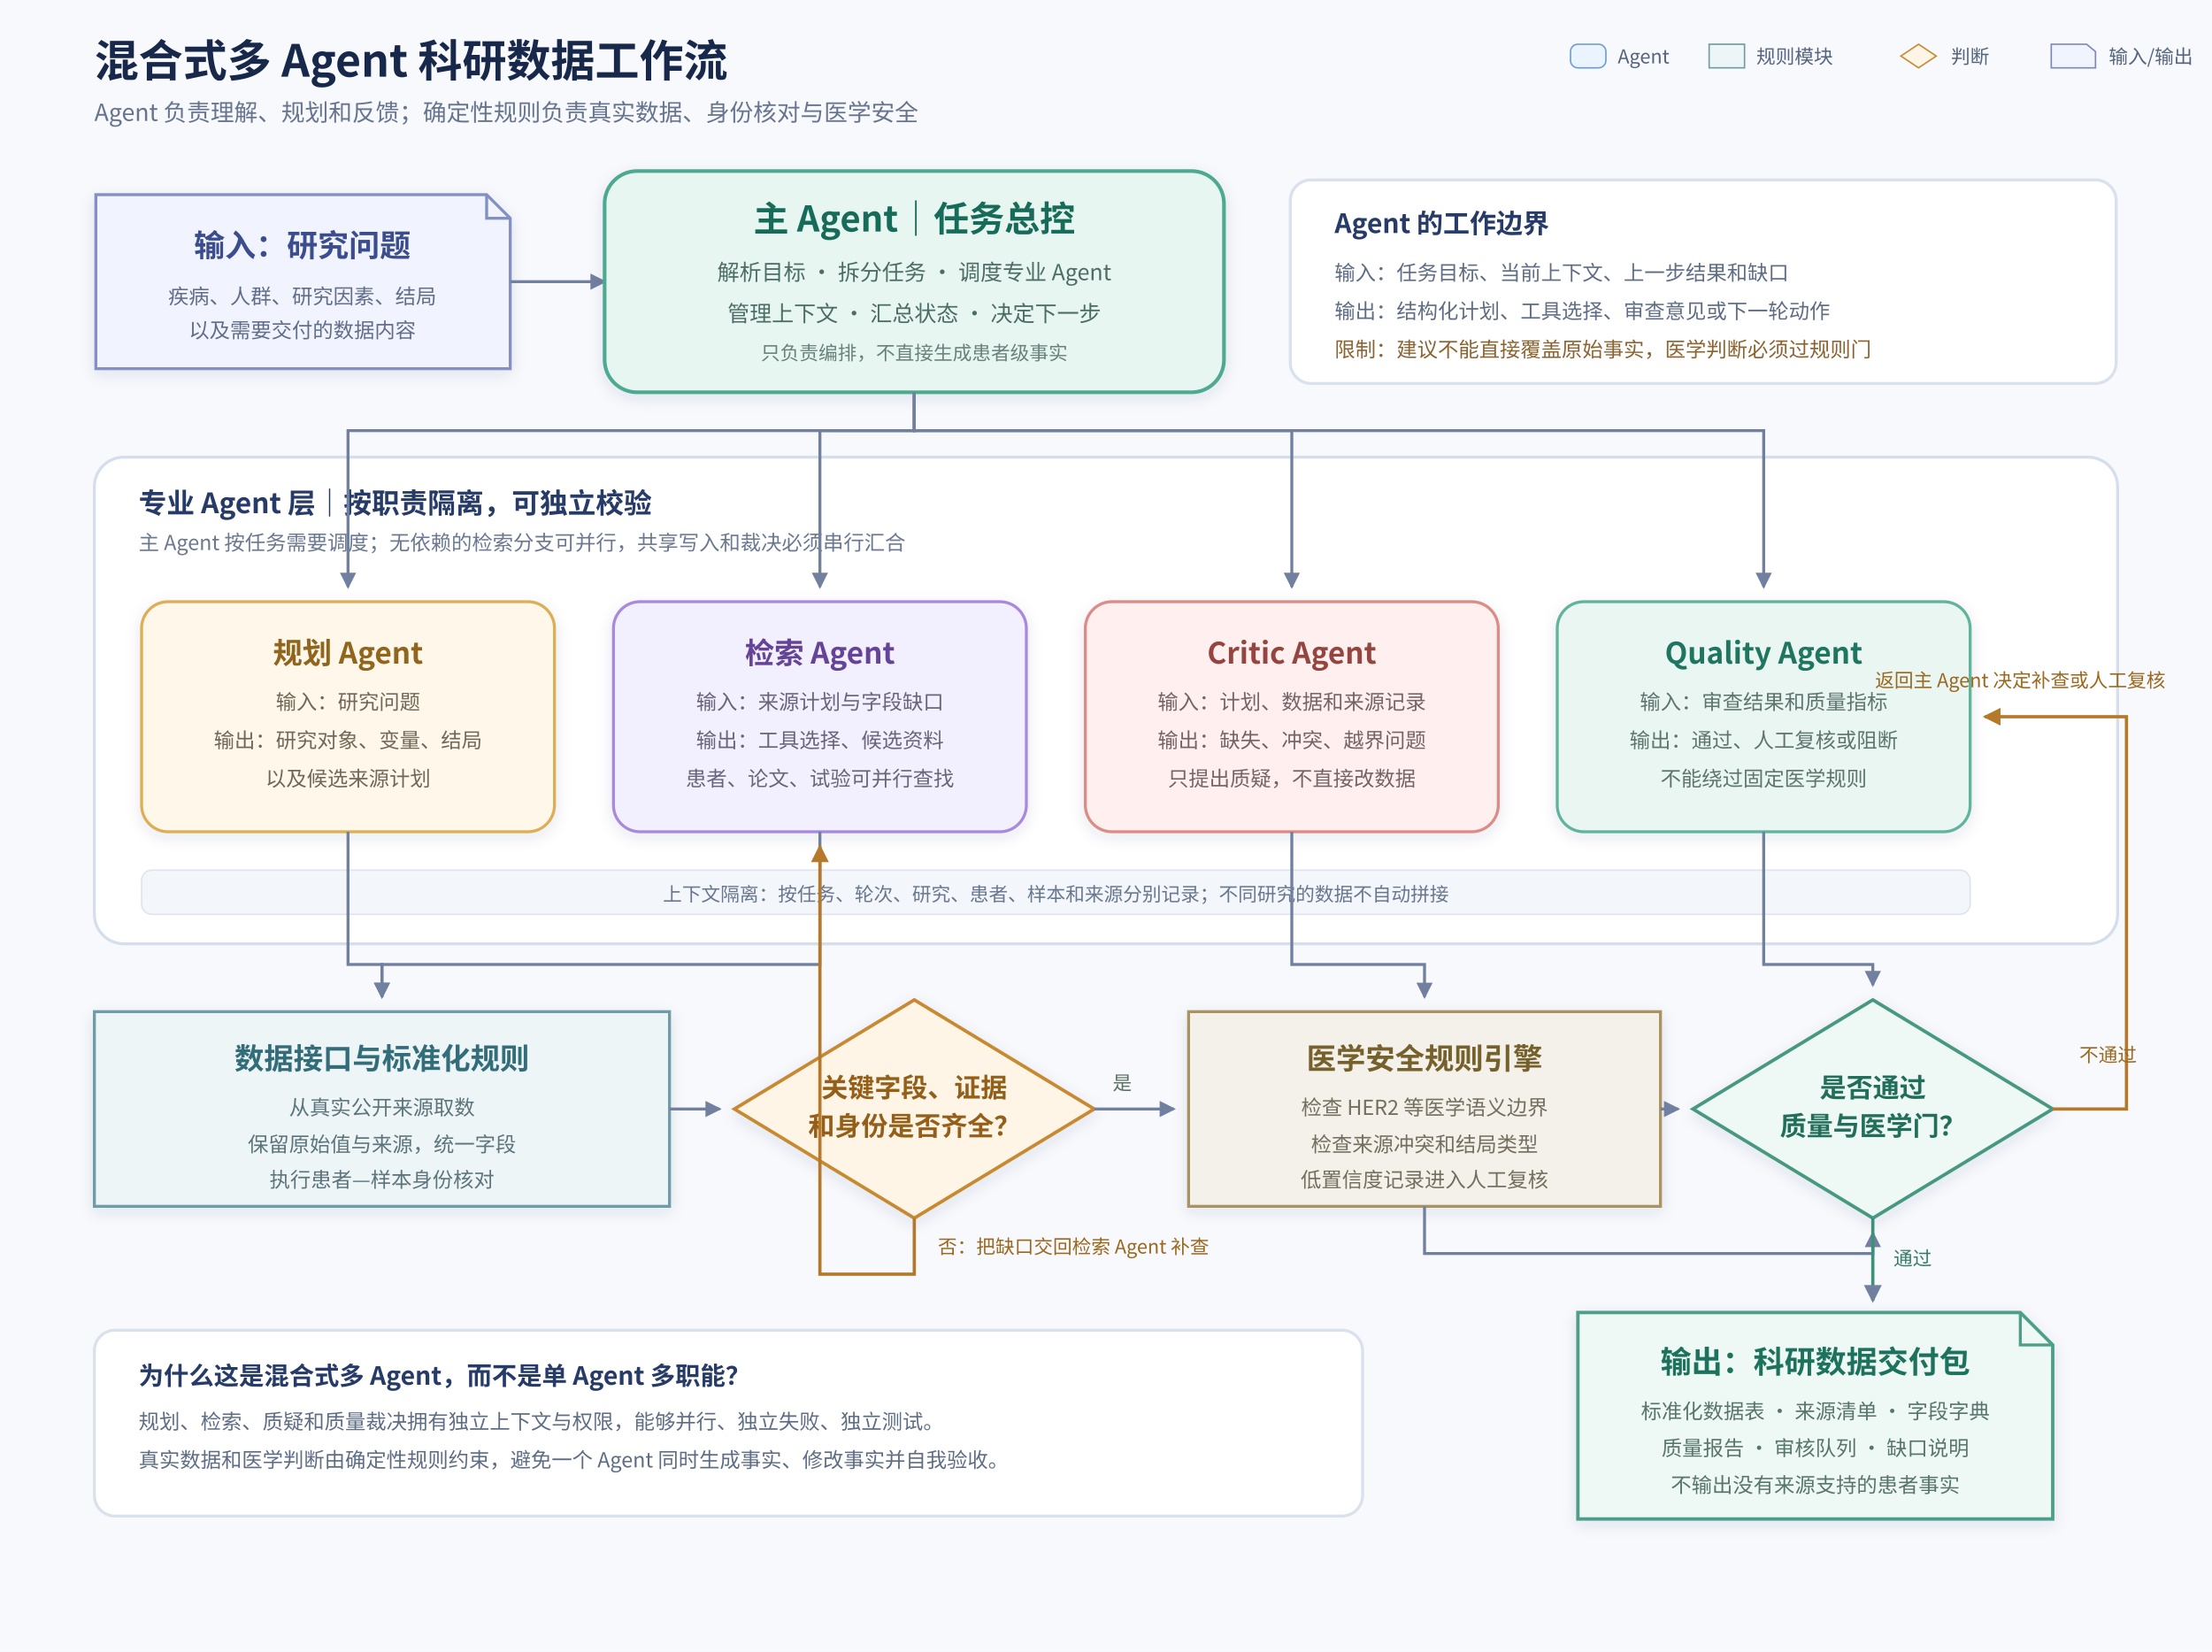
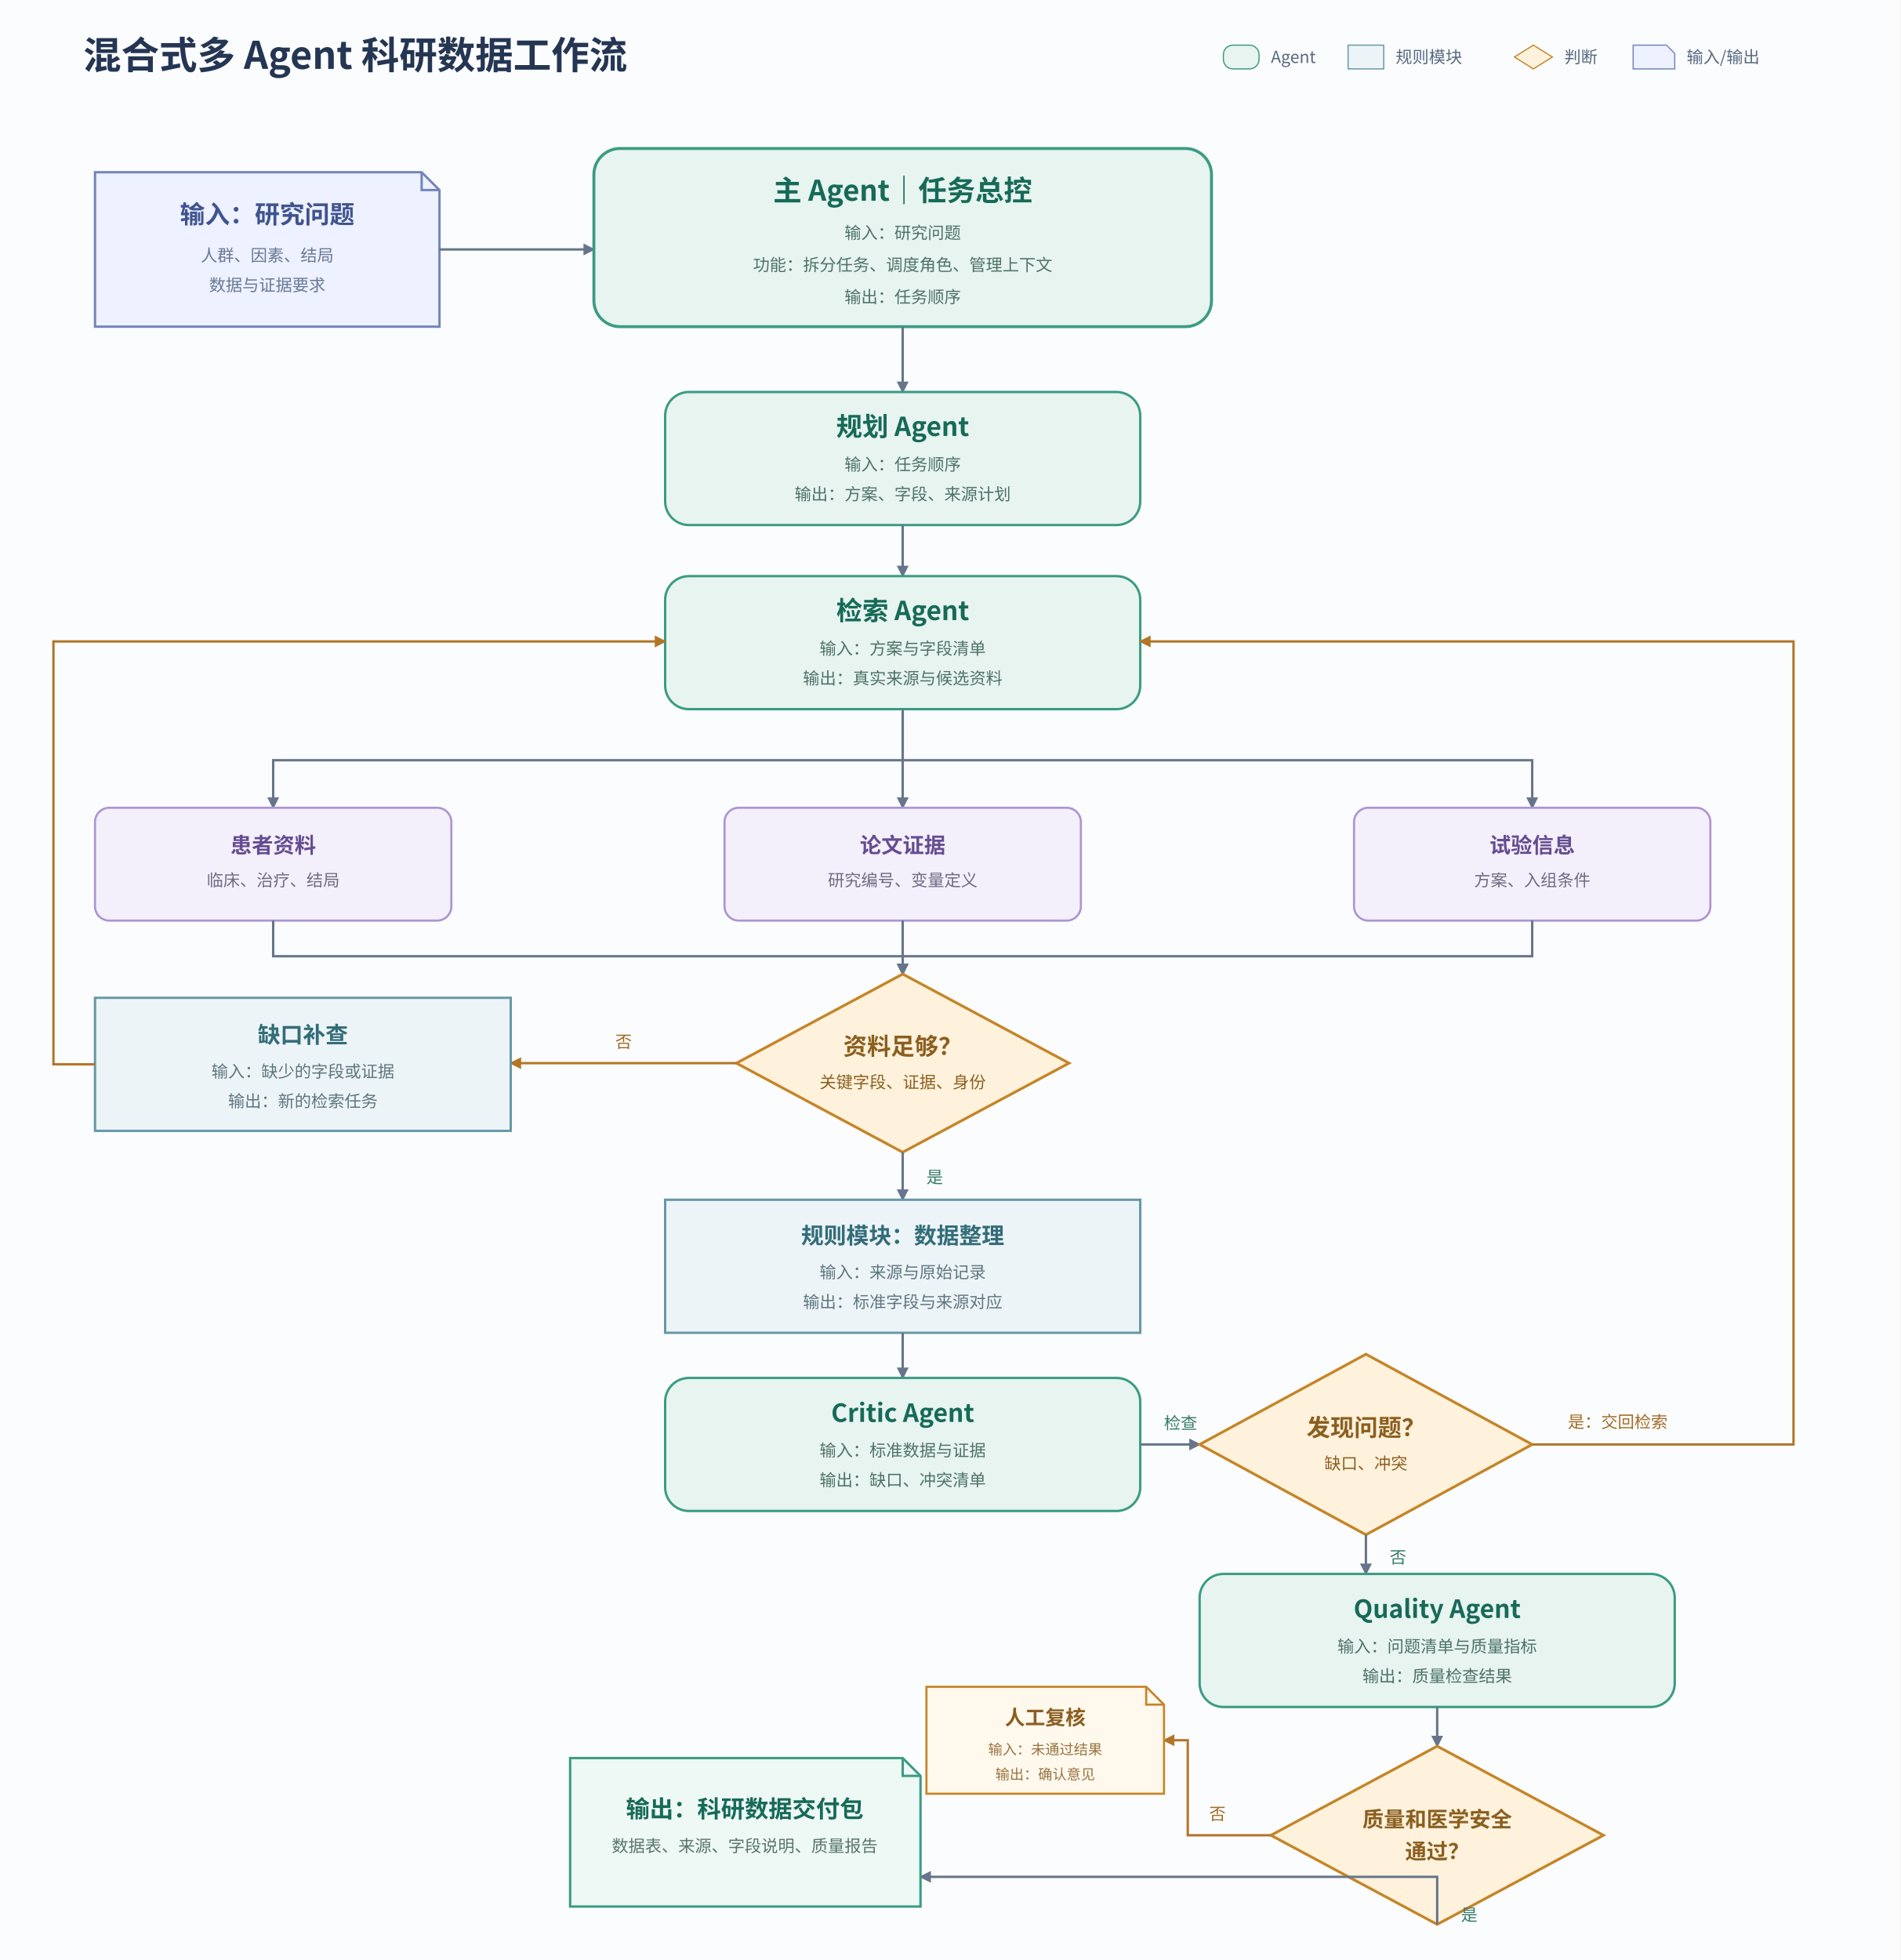
- <svg xmlns="http://www.w3.org/2000/svg" viewBox="0 0 1500 1120" role="img" aria-labelledby="title desc">
+ <svg xmlns="http://www.w3.org/2000/svg" viewBox="0 0 1600 1650" role="img" aria-labelledby="title desc">
  <defs>
-     <marker id="arrow" viewBox="0 0 8 8" refX="7" refY="4" markerWidth="5.5" markerHeight="5.5" orient="auto">
-       <path d="M0 0 L8 4 L0 8 Z" fill="#71809f" />
+     <marker id="arrow" viewBox="0 0 8 8" refX="7" refY="4" markerWidth="5" markerHeight="5" orient="auto">
+       <path d="M0 0 L8 4 L0 8 Z" fill="#66758b" />
    </marker>
-     <marker id="arrow-loop" viewBox="0 0 8 8" refX="7" refY="4" markerWidth="5.5" markerHeight="5.5" orient="auto">
-       <path d="M0 0 L8 4 L0 8 Z" fill="#b57929" />
+     <marker id="loop" viewBox="0 0 8 8" refX="7" refY="4" markerWidth="5" markerHeight="5" orient="auto">
+       <path d="M0 0 L8 4 L0 8 Z" fill="#b27627" />
    </marker>
-     <filter id="shadow" x="-10%" y="-10%" width="120%" height="130%">
-       <feDropShadow dx="0" dy="3" stdDeviation="5" flood-color="#1e365f" flood-opacity="0.10" />
-     </filter>
  </defs>
-   <rect width="1500" height="1120" fill="#f7f9fc" />
+   <rect width="1600" height="1650" fill="#fbfcfd" />
  <g font-family="Microsoft YaHei, Noto Sans CJK SC, sans-serif">
-     <text x="64" y="52" fill="#18284b" font-size="30" font-weight="700">混合式多 Agent 科研数据工作流</text>
-     <text x="64" y="82" fill="#66748d" font-size="16">Agent 负责理解、规划和反馈；确定性规则负责真实数据、身份核对与医学安全</text>
-     <g transform="translate(1065 30)" font-size="13" fill="#55647d">
-       <rect x="0" y="0" width="24" height="16" rx="5" fill="#eaf4ff" stroke="#6d9ed1" />
-       <text x="32" y="13">Agent</text>
-       <rect x="94" y="0" width="24" height="16" fill="#edf5f7" stroke="#6e9ca7" />
-       <text x="126" y="13">规则模块</text>
-       <polygon points="224,8 236,0 248,8 236,16" fill="#fff5e7" stroke="#c78a31" />
-       <text x="258" y="13">判断</text>
-       <path d="M326 0 H350 L356 5 V16 H326 Z" fill="#f1f3ff" stroke="#7a88bd" />
-       <text x="365" y="13">输入/输出</text>
+     <text x="70" y="58" fill="#243653" font-size="32" font-weight="700">混合式多 Agent 科研数据工作流</text>
+     <g transform="translate(1030 38)" font-size="14" fill="#586980">
+       <rect x="0" y="0" width="30" height="20" rx="8" fill="#e7f4f0" stroke="#3b9b83" />
+       <text x="40" y="15">Agent</text>
+       <rect x="105" y="0" width="30" height="20" fill="#edf4f7" stroke="#6798a8" />
+       <text x="145" y="15">规则模块</text>
+       <polygon points="245,10 261,0 277,10 261,20" fill="#fff2dc" stroke="#c58528" />
+       <text x="287" y="15">判断</text>
+       <path d="M345 0 H373 L380 7 V20 H345 Z" fill="#eef1ff" stroke="#7285bb" />
+       <text x="390" y="15">输入/输出</text>
    </g>
-     <path d="M65 132 H330 L346 148 V250 H65 Z" fill="#f1f3ff" stroke="#8290c3" stroke-width="2" filter="url(#shadow)" />
-     <path d="M330 132 V148 H346" fill="none" stroke="#8290c3" stroke-width="2" />
-     <text x="205" y="174" text-anchor="middle" fill="#3b4d8d" font-size="21" font-weight="700">输入：研究问题</text>
-     <text x="205" y="206" text-anchor="middle" fill="#616e88" font-size="14">疾病、人群、研究因素、结局</text>
-     <text x="205" y="229" text-anchor="middle" fill="#616e88" font-size="14">以及需要交付的数据内容</text>
-     <path d="M346 191 H410" fill="none" stroke="#71809f" stroke-width="2" marker-end="url(#arrow)" />
-     <rect x="410" y="116" width="420" height="150" rx="22" fill="#e8f6f1" stroke="#4ea990" stroke-width="2.5" filter="url(#shadow)" />
-     <text x="620" y="157" text-anchor="middle" fill="#176c59" font-size="24" font-weight="700">主 Agent｜任务总控</text>
-     <text x="620" y="190" text-anchor="middle" fill="#4c6d66" font-size="15">解析目标 · 拆分任务 · 调度专业 Agent</text>
-     <text x="620" y="218" text-anchor="middle" fill="#4c6d66" font-size="15">管理上下文 · 汇总状态 · 决定下一步</text>
-     <text x="620" y="244" text-anchor="middle" fill="#68817b" font-size="13">只负责编排，不直接生成患者级事实</text>
-     <rect x="875" y="122" width="560" height="138" rx="14" fill="#ffffff" stroke="#d9e1ec" stroke-width="2" />
-     <text x="905" y="158" fill="#263b68" font-size="18" font-weight="700">Agent 的工作边界</text>
-     <text x="905" y="190" fill="#5e6d84" font-size="14">输入：任务目标、当前上下文、上一步结果和缺口</text>
-     <text x="905" y="216" fill="#5e6d84" font-size="14">输出：结构化计划、工具选择、审查意见或下一轮动作</text>
-     <text x="905" y="242" fill="#8b6330" font-size="14">限制：建议不能直接覆盖原始事实，医学判断必须过规则门</text>
-     <rect x="64" y="310" width="1372" height="330" rx="20" fill="#ffffff" stroke="#d5deeb" stroke-width="2" />
-     <text x="94" y="348" fill="#263b68" font-size="19" font-weight="700">专业 Agent 层｜按职责隔离，可独立校验</text>
-     <text x="94" y="373" fill="#6b7890" font-size="14">主 Agent 按任务需要调度；无依赖的检索分支可并行，共享写入和裁决必须串行汇合</text>
-     <rect x="96" y="408" width="280" height="156" rx="18" fill="#fff7e9" stroke="#dcae55" stroke-width="2" filter="url(#shadow)" />
-     <text x="236" y="450" text-anchor="middle" fill="#90651e" font-size="20" font-weight="700">规划 Agent</text>
-     <text x="236" y="481" text-anchor="middle" fill="#706758" font-size="14">输入：研究问题</text>
-     <text x="236" y="507" text-anchor="middle" fill="#706758" font-size="14">输出：研究对象、变量、结局</text>
-     <text x="236" y="533" text-anchor="middle" fill="#706758" font-size="14">以及候选来源计划</text>
-     <rect x="416" y="408" width="280" height="156" rx="18" fill="#f2efff" stroke="#a889dc" stroke-width="2" filter="url(#shadow)" />
-     <text x="556" y="450" text-anchor="middle" fill="#654497" font-size="20" font-weight="700">检索 Agent</text>
-     <text x="556" y="481" text-anchor="middle" fill="#6a647a" font-size="14">输入：来源计划与字段缺口</text>
-     <text x="556" y="507" text-anchor="middle" fill="#6a647a" font-size="14">输出：工具选择、候选资料</text>
-     <text x="556" y="533" text-anchor="middle" fill="#6a647a" font-size="14">患者、论文、试验可并行查找</text>
-     <rect x="736" y="408" width="280" height="156" rx="18" fill="#fff0ef" stroke="#db8c86" stroke-width="2" filter="url(#shadow)" />
-     <text x="876" y="450" text-anchor="middle" fill="#94453f" font-size="20" font-weight="700">Critic Agent</text>
-     <text x="876" y="481" text-anchor="middle" fill="#756367" font-size="14">输入：计划、数据和来源记录</text>
-     <text x="876" y="507" text-anchor="middle" fill="#756367" font-size="14">输出：缺失、冲突、越界问题</text>
-     <text x="876" y="533" text-anchor="middle" fill="#756367" font-size="14">只提出质疑，不直接改数据</text>
-     <rect x="1056" y="408" width="280" height="156" rx="18" fill="#eaf6f2" stroke="#62b39b" stroke-width="2" filter="url(#shadow)" />
-     <text x="1196" y="450" text-anchor="middle" fill="#1f755f" font-size="20" font-weight="700">Quality Agent</text>
-     <text x="1196" y="481" text-anchor="middle" fill="#5d756e" font-size="14">输入：审查结果和质量指标</text>
-     <text x="1196" y="507" text-anchor="middle" fill="#5d756e" font-size="14">输出：通过、人工复核或阻断</text>
-     <text x="1196" y="533" text-anchor="middle" fill="#5d756e" font-size="14">不能绕过固定医学规则</text>
-     <path d="M620 266 V292 H236 V398" fill="none" stroke="#71809f" stroke-width="2" marker-end="url(#arrow)" />
-     <path d="M620 266 V292 H556 V398" fill="none" stroke="#71809f" stroke-width="2" marker-end="url(#arrow)" />
-     <path d="M620 266 V292 H876 V398" fill="none" stroke="#71809f" stroke-width="2" marker-end="url(#arrow)" />
-     <path d="M620 266 V292 H1196 V398" fill="none" stroke="#71809f" stroke-width="2" marker-end="url(#arrow)" />
-     <rect x="96" y="590" width="1240" height="30" rx="7" fill="#f3f6fa" stroke="#dde4ed" />
-     <text x="716" y="611" text-anchor="middle" fill="#68768e" font-size="13">上下文隔离：按任务、轮次、研究、患者、样本和来源分别记录；不同研究的数据不自动拼接</text>
-     <rect x="64" y="686" width="390" height="132" fill="#edf5f7" stroke="#6e9ca7" stroke-width="2" filter="url(#shadow)" />
-     <text x="259" y="725" text-anchor="middle" fill="#326d79" font-size="20" font-weight="700">数据接口与标准化规则</text>
-     <text x="259" y="756" text-anchor="middle" fill="#5c747c" font-size="14">从真实公开来源取数</text>
-     <text x="259" y="781" text-anchor="middle" fill="#5c747c" font-size="14">保留原始值与来源，统一字段</text>
-     <text x="259" y="805" text-anchor="middle" fill="#5c747c" font-size="14">执行患者—样本身份核对</text>
-     <polygon points="620,678 742,752 620,826 498,752" fill="#fff5e7" stroke="#c78a31" stroke-width="2.3" filter="url(#shadow)" />
-     <text x="620" y="744" text-anchor="middle" fill="#945f18" font-size="18" font-weight="700">关键字段、证据</text>
-     <text x="620" y="770" text-anchor="middle" fill="#945f18" font-size="18" font-weight="700">和身份是否齐全？</text>
-     <rect x="806" y="686" width="320" height="132" fill="#f3f1e9" stroke="#a99361" stroke-width="2" filter="url(#shadow)" />
-     <text x="966" y="725" text-anchor="middle" fill="#76602c" font-size="20" font-weight="700">医学安全规则引擎</text>
-     <text x="966" y="756" text-anchor="middle" fill="#746e5f" font-size="14">检查 HER2 等医学语义边界</text>
-     <text x="966" y="781" text-anchor="middle" fill="#746e5f" font-size="14">检查来源冲突和结局类型</text>
-     <text x="966" y="805" text-anchor="middle" fill="#746e5f" font-size="14">低置信度记录进入人工复核</text>
-     <polygon points="1270,678 1392,752 1270,826 1148,752" fill="#eef8f4" stroke="#47987f" stroke-width="2.3" filter="url(#shadow)" />
-     <text x="1270" y="744" text-anchor="middle" fill="#216e5b" font-size="18" font-weight="700">是否通过</text>
-     <text x="1270" y="770" text-anchor="middle" fill="#216e5b" font-size="18" font-weight="700">质量与医学门？</text>
-     <path d="M236 564 V654 H259 V676" fill="none" stroke="#71809f" stroke-width="2" marker-end="url(#arrow)" />
-     <path d="M556 564 V654 H259 V676" fill="none" stroke="#71809f" stroke-width="2" marker-end="url(#arrow)" />
-     <path d="M454 752 H488" fill="none" stroke="#71809f" stroke-width="2" marker-end="url(#arrow)" />
-     <path d="M742 752 H796" fill="none" stroke="#71809f" stroke-width="2" marker-end="url(#arrow)" />
-     <text x="761" y="739" text-anchor="middle" fill="#587062" font-size="13">是</text>
-     <path d="M1126 752 H1138" fill="none" stroke="#71809f" stroke-width="2" marker-end="url(#arrow)" />
-     <path d="M620 826 V864 H556 V574" fill="none" stroke="#b57929" stroke-width="2.2" marker-end="url(#arrow-loop)" />
-     <text x="636" y="850" fill="#9a681f" font-size="13">否：把缺口交回检索 Agent 补查</text>
-     <path d="M876 564 V654 H966 V676" fill="none" stroke="#71809f" stroke-width="2" marker-end="url(#arrow)" />
-     <path d="M1196 564 V654 H1270 V668" fill="none" stroke="#71809f" stroke-width="2" marker-end="url(#arrow)" />
-     <path d="M966 818 V850 H1270 V836" fill="none" stroke="#71809f" stroke-width="2" marker-end="url(#arrow)" />
-     <path d="M1270 826 V882" fill="none" stroke="#3d9179" stroke-width="2.2" marker-end="url(#arrow)" />
-     <text x="1284" y="858" fill="#367b68" font-size="13">通过</text>
-     <path d="M1392 752 H1442 V486 H1346" fill="none" stroke="#b57929" stroke-width="2.2" marker-end="url(#arrow-loop)" />
-     <text x="1410" y="720" fill="#9a681f" font-size="13">不通过</text>
-     <text x="1370" y="466" text-anchor="middle" fill="#9a681f" font-size="13">返回主 Agent 决定补查或人工复核</text>
-     <path d="M1070 890 H1370 L1392 912 V1030 H1070 Z" fill="#eef8f4" stroke="#4e9f88" stroke-width="2.3" filter="url(#shadow)" />
-     <path d="M1370 890 V912 H1392" fill="none" stroke="#4e9f88" stroke-width="2" />
-     <text x="1231" y="931" text-anchor="middle" fill="#1d725d" font-size="21" font-weight="700">输出：科研数据交付包</text>
-     <text x="1231" y="962" text-anchor="middle" fill="#58756d" font-size="14">标准化数据表 · 来源清单 · 字段字典</text>
-     <text x="1231" y="987" text-anchor="middle" fill="#58756d" font-size="14">质量报告 · 审核队列 · 缺口说明</text>
-     <text x="1231" y="1012" text-anchor="middle" fill="#58756d" font-size="14">不输出没有来源支持的患者事实</text>
-     <rect x="64" y="902" width="860" height="126" rx="14" fill="#ffffff" stroke="#d9e1ec" stroke-width="2" />
-     <text x="94" y="939" fill="#263b68" font-size="17" font-weight="700">为什么这是混合式多 Agent，而不是单 Agent 多职能？</text>
-     <text x="94" y="969" fill="#5e6d84" font-size="14">规划、检索、质疑和质量裁决拥有独立上下文与权限，能够并行、独立失败、独立测试。</text>
-     <text x="94" y="995" fill="#5e6d84" font-size="14">真实数据和医学判断由确定性规则约束，避免一个 Agent 同时生成事实、修改事实并自我验收。</text>
+     <path d="M80 145 H355 L370 160 V275 H80 Z" fill="#eef1ff" stroke="#7285bb" stroke-width="2" />
+     <path d="M355 145 V160 H370" fill="none" stroke="#7285bb" stroke-width="2" />
+     <text x="225" y="188" text-anchor="middle" fill="#3f548f" font-size="21" font-weight="700">输入：研究问题</text>
+     <text x="225" y="220" text-anchor="middle" fill="#687996" font-size="14">人群、因素、结局</text>
+     <text x="225" y="245" text-anchor="middle" fill="#687996" font-size="14">数据与证据要求</text>
+     <path d="M370 210 H500" fill="none" stroke="#66758b" stroke-width="2" marker-end="url(#arrow)" />
+     <rect x="500" y="125" width="520" height="150" rx="22" fill="#e7f4f0" stroke="#3b9b83" stroke-width="2.5" />
+     <text x="760" y="169" text-anchor="middle" fill="#176a58" font-size="24" font-weight="700">主 Agent｜任务总控</text>
+     <text x="760" y="201" text-anchor="middle" fill="#4e716a" font-size="14">输入：研究问题</text>
+     <text x="760" y="228" text-anchor="middle" fill="#4e716a" font-size="14">功能：拆分任务、调度角色、管理上下文</text>
+     <text x="760" y="255" text-anchor="middle" fill="#4e716a" font-size="14">输出：任务顺序</text>
+     <path d="M760 275 V330" fill="none" stroke="#66758b" stroke-width="2" marker-end="url(#arrow)" />
+     <rect x="560" y="330" width="400" height="112" rx="20" fill="#e7f4f0" stroke="#3b9b83" stroke-width="2" />
+     <text x="760" y="367" text-anchor="middle" fill="#176a58" font-size="22" font-weight="700">规划 Agent</text>
+     <text x="760" y="396" text-anchor="middle" fill="#4e716a" font-size="14">输入：任务顺序</text>
+     <text x="760" y="421" text-anchor="middle" fill="#4e716a" font-size="14">输出：方案、字段、来源计划</text>
+     <path d="M760 442 V485" fill="none" stroke="#66758b" stroke-width="2" marker-end="url(#arrow)" />
+     <rect x="560" y="485" width="400" height="112" rx="20" fill="#e7f4f0" stroke="#3b9b83" stroke-width="2" />
+     <text x="760" y="522" text-anchor="middle" fill="#176a58" font-size="22" font-weight="700">检索 Agent</text>
+     <text x="760" y="551" text-anchor="middle" fill="#4e716a" font-size="14">输入：方案与字段清单</text>
+     <text x="760" y="576" text-anchor="middle" fill="#4e716a" font-size="14">输出：真实来源与候选资料</text>
+     <path d="M760 597 V640 H230 V680" fill="none" stroke="#66758b" stroke-width="2" marker-end="url(#arrow)" />
+     <path d="M760 597 V680" fill="none" stroke="#66758b" stroke-width="2" marker-end="url(#arrow)" />
+     <path d="M760 597 V640 H1290 V680" fill="none" stroke="#66758b" stroke-width="2" marker-end="url(#arrow)" />
+     <rect x="80" y="680" width="300" height="95" rx="12" fill="#f4f0fb" stroke="#ad95d4" stroke-width="1.8" />
+     <text x="230" y="718" text-anchor="middle" fill="#654c92" font-size="18" font-weight="700">患者资料</text>
+     <text x="230" y="746" text-anchor="middle" fill="#706b83" font-size="14">临床、治疗、结局</text>
+     <rect x="610" y="680" width="300" height="95" rx="12" fill="#f4f0fb" stroke="#ad95d4" stroke-width="1.8" />
+     <text x="760" y="718" text-anchor="middle" fill="#654c92" font-size="18" font-weight="700">论文证据</text>
+     <text x="760" y="746" text-anchor="middle" fill="#706b83" font-size="14">研究编号、变量定义</text>
+     <rect x="1140" y="680" width="300" height="95" rx="12" fill="#f4f0fb" stroke="#ad95d4" stroke-width="1.8" />
+     <text x="1290" y="718" text-anchor="middle" fill="#654c92" font-size="18" font-weight="700">试验信息</text>
+     <text x="1290" y="746" text-anchor="middle" fill="#706b83" font-size="14">方案、入组条件</text>
+     <path d="M230 775 V805 H760 V820" fill="none" stroke="#66758b" stroke-width="2" marker-end="url(#arrow)" />
+     <path d="M760 775 V820" fill="none" stroke="#66758b" stroke-width="2" marker-end="url(#arrow)" />
+     <path d="M1290 775 V805 H760 V820" fill="none" stroke="#66758b" stroke-width="2" marker-end="url(#arrow)" />
+     <polygon points="760,820 900,895 760,970 620,895" fill="#fff2dc" stroke="#c58528" stroke-width="2.3" />
+     <text x="760" y="888" text-anchor="middle" fill="#8b5f20" font-size="20" font-weight="700">资料足够？</text>
+     <text x="760" y="916" text-anchor="middle" fill="#8b5f20" font-size="14">关键字段、证据、身份</text>
+     <path d="M620 895 H430" fill="none" stroke="#b27627" stroke-width="2" marker-end="url(#loop)" />
+     <text x="525" y="882" text-anchor="middle" fill="#a16b25" font-size="14">否</text>
+     <rect x="80" y="840" width="350" height="112" fill="#edf4f7" stroke="#6798a8" stroke-width="2" />
+     <text x="255" y="878" text-anchor="middle" fill="#326d79" font-size="19" font-weight="700">缺口补查</text>
+     <text x="255" y="907" text-anchor="middle" fill="#5d7680" font-size="14">输入：缺少的字段或证据</text>
+     <text x="255" y="932" text-anchor="middle" fill="#5d7680" font-size="14">输出：新的检索任务</text>
+     <path d="M80 896 H45 V540 H560" fill="none" stroke="#b27627" stroke-width="2" marker-end="url(#loop)" />
+     <path d="M760 970 V1010" fill="none" stroke="#66758b" stroke-width="2" marker-end="url(#arrow)" />
+     <text x="780" y="996" fill="#367b68" font-size="14">是</text>
+     <rect x="560" y="1010" width="400" height="112" fill="#edf4f7" stroke="#6798a8" stroke-width="2" />
+     <text x="760" y="1047" text-anchor="middle" fill="#326d79" font-size="19" font-weight="700">规则模块：数据整理</text>
+     <text x="760" y="1076" text-anchor="middle" fill="#5d7680" font-size="14">输入：来源与原始记录</text>
+     <text x="760" y="1101" text-anchor="middle" fill="#5d7680" font-size="14">输出：标准字段与来源对应</text>
+     <path d="M760 1122 V1160" fill="none" stroke="#66758b" stroke-width="2" marker-end="url(#arrow)" />
+     <rect x="560" y="1160" width="400" height="112" rx="20" fill="#e7f4f0" stroke="#3b9b83" stroke-width="2" />
+     <text x="760" y="1197" text-anchor="middle" fill="#176a58" font-size="21" font-weight="700">Critic Agent</text>
+     <text x="760" y="1226" text-anchor="middle" fill="#4e716a" font-size="14">输入：标准数据与证据</text>
+     <text x="760" y="1251" text-anchor="middle" fill="#4e716a" font-size="14">输出：缺口、冲突清单</text>
+     <path d="M960 1216 H1010" fill="none" stroke="#66758b" stroke-width="2" marker-end="url(#arrow)" />
+     <text x="980" y="1203" fill="#367b68" font-size="14">检查</text>
+     <polygon points="1150,1140 1290,1216 1150,1292 1010,1216" fill="#fff2dc" stroke="#c58528" stroke-width="2.3" />
+     <text x="1150" y="1209" text-anchor="middle" fill="#8b5f20" font-size="20" font-weight="700">发现问题？</text>
+     <text x="1150" y="1237" text-anchor="middle" fill="#8b5f20" font-size="14">缺口、冲突</text>
+     <path d="M1290 1216 H1510 V540 H960" fill="none" stroke="#b27627" stroke-width="2" marker-end="url(#loop)" />
+     <text x="1320" y="1202" fill="#a16b25" font-size="14">是：交回检索</text>
+     <path d="M1150 1292 V1325" fill="none" stroke="#66758b" stroke-width="2" marker-end="url(#arrow)" />
+     <text x="1170" y="1316" fill="#367b68" font-size="14">否</text>
+     <rect x="1010" y="1325" width="400" height="112" rx="20" fill="#e7f4f0" stroke="#3b9b83" stroke-width="2" />
+     <text x="1210" y="1362" text-anchor="middle" fill="#176a58" font-size="21" font-weight="700">Quality Agent</text>
+     <text x="1210" y="1391" text-anchor="middle" fill="#4e716a" font-size="14">输入：问题清单与质量指标</text>
+     <text x="1210" y="1416" text-anchor="middle" fill="#4e716a" font-size="14">输出：质量检查结果</text>
+     <path d="M1210 1437 V1470" fill="none" stroke="#66758b" stroke-width="2" marker-end="url(#arrow)" />
+     <polygon points="1210,1470 1350,1545 1210,1620 1070,1545" fill="#fff2dc" stroke="#c58528" stroke-width="2.3" />
+     <text x="1210" y="1538" text-anchor="middle" fill="#8b5f20" font-size="18" font-weight="700">质量和医学安全</text>
+     <text x="1210" y="1565" text-anchor="middle" fill="#8b5f20" font-size="18" font-weight="700">通过？</text>
+     <path d="M1070 1545 H1000 V1465 H980" fill="none" stroke="#b27627" stroke-width="2" marker-end="url(#loop)" />
+     <text x="1018" y="1532" fill="#a16b25" font-size="14">否</text>
+     <path d="M780 1420 H965 L980 1435 V1510 H780 Z" fill="#fff8ed" stroke="#c58528" stroke-width="1.8" />
+     <path d="M965 1420 V1435 H980" fill="none" stroke="#c58528" stroke-width="1.8" />
+     <text x="880" y="1452" text-anchor="middle" fill="#8b5f20" font-size="17" font-weight="700">人工复核</text>
+     <text x="880" y="1477" text-anchor="middle" fill="#987440" font-size="12">输入：未通过结果</text>
+     <text x="880" y="1498" text-anchor="middle" fill="#987440" font-size="12">输出：确认意见</text>
+     <path d="M1210 1620 V1580 H775" fill="none" stroke="#66758b" stroke-width="2" marker-end="url(#arrow)" />
+     <text x="1230" y="1617" fill="#367b68" font-size="14">是</text>
+     <path d="M480 1480 H760 L775 1495 V1605 H480 Z" fill="#eef8f4" stroke="#3b9b83" stroke-width="2" />
+     <path d="M760 1480 V1495 H775" fill="none" stroke="#3b9b83" stroke-width="2" />
+     <text x="627" y="1530" text-anchor="middle" fill="#176a58" font-size="20" font-weight="700">输出：科研数据交付包</text>
+     <text x="627" y="1559" text-anchor="middle" fill="#58756d" font-size="14">数据表、来源、字段说明、质量报告</text>
  </g>
</svg>
